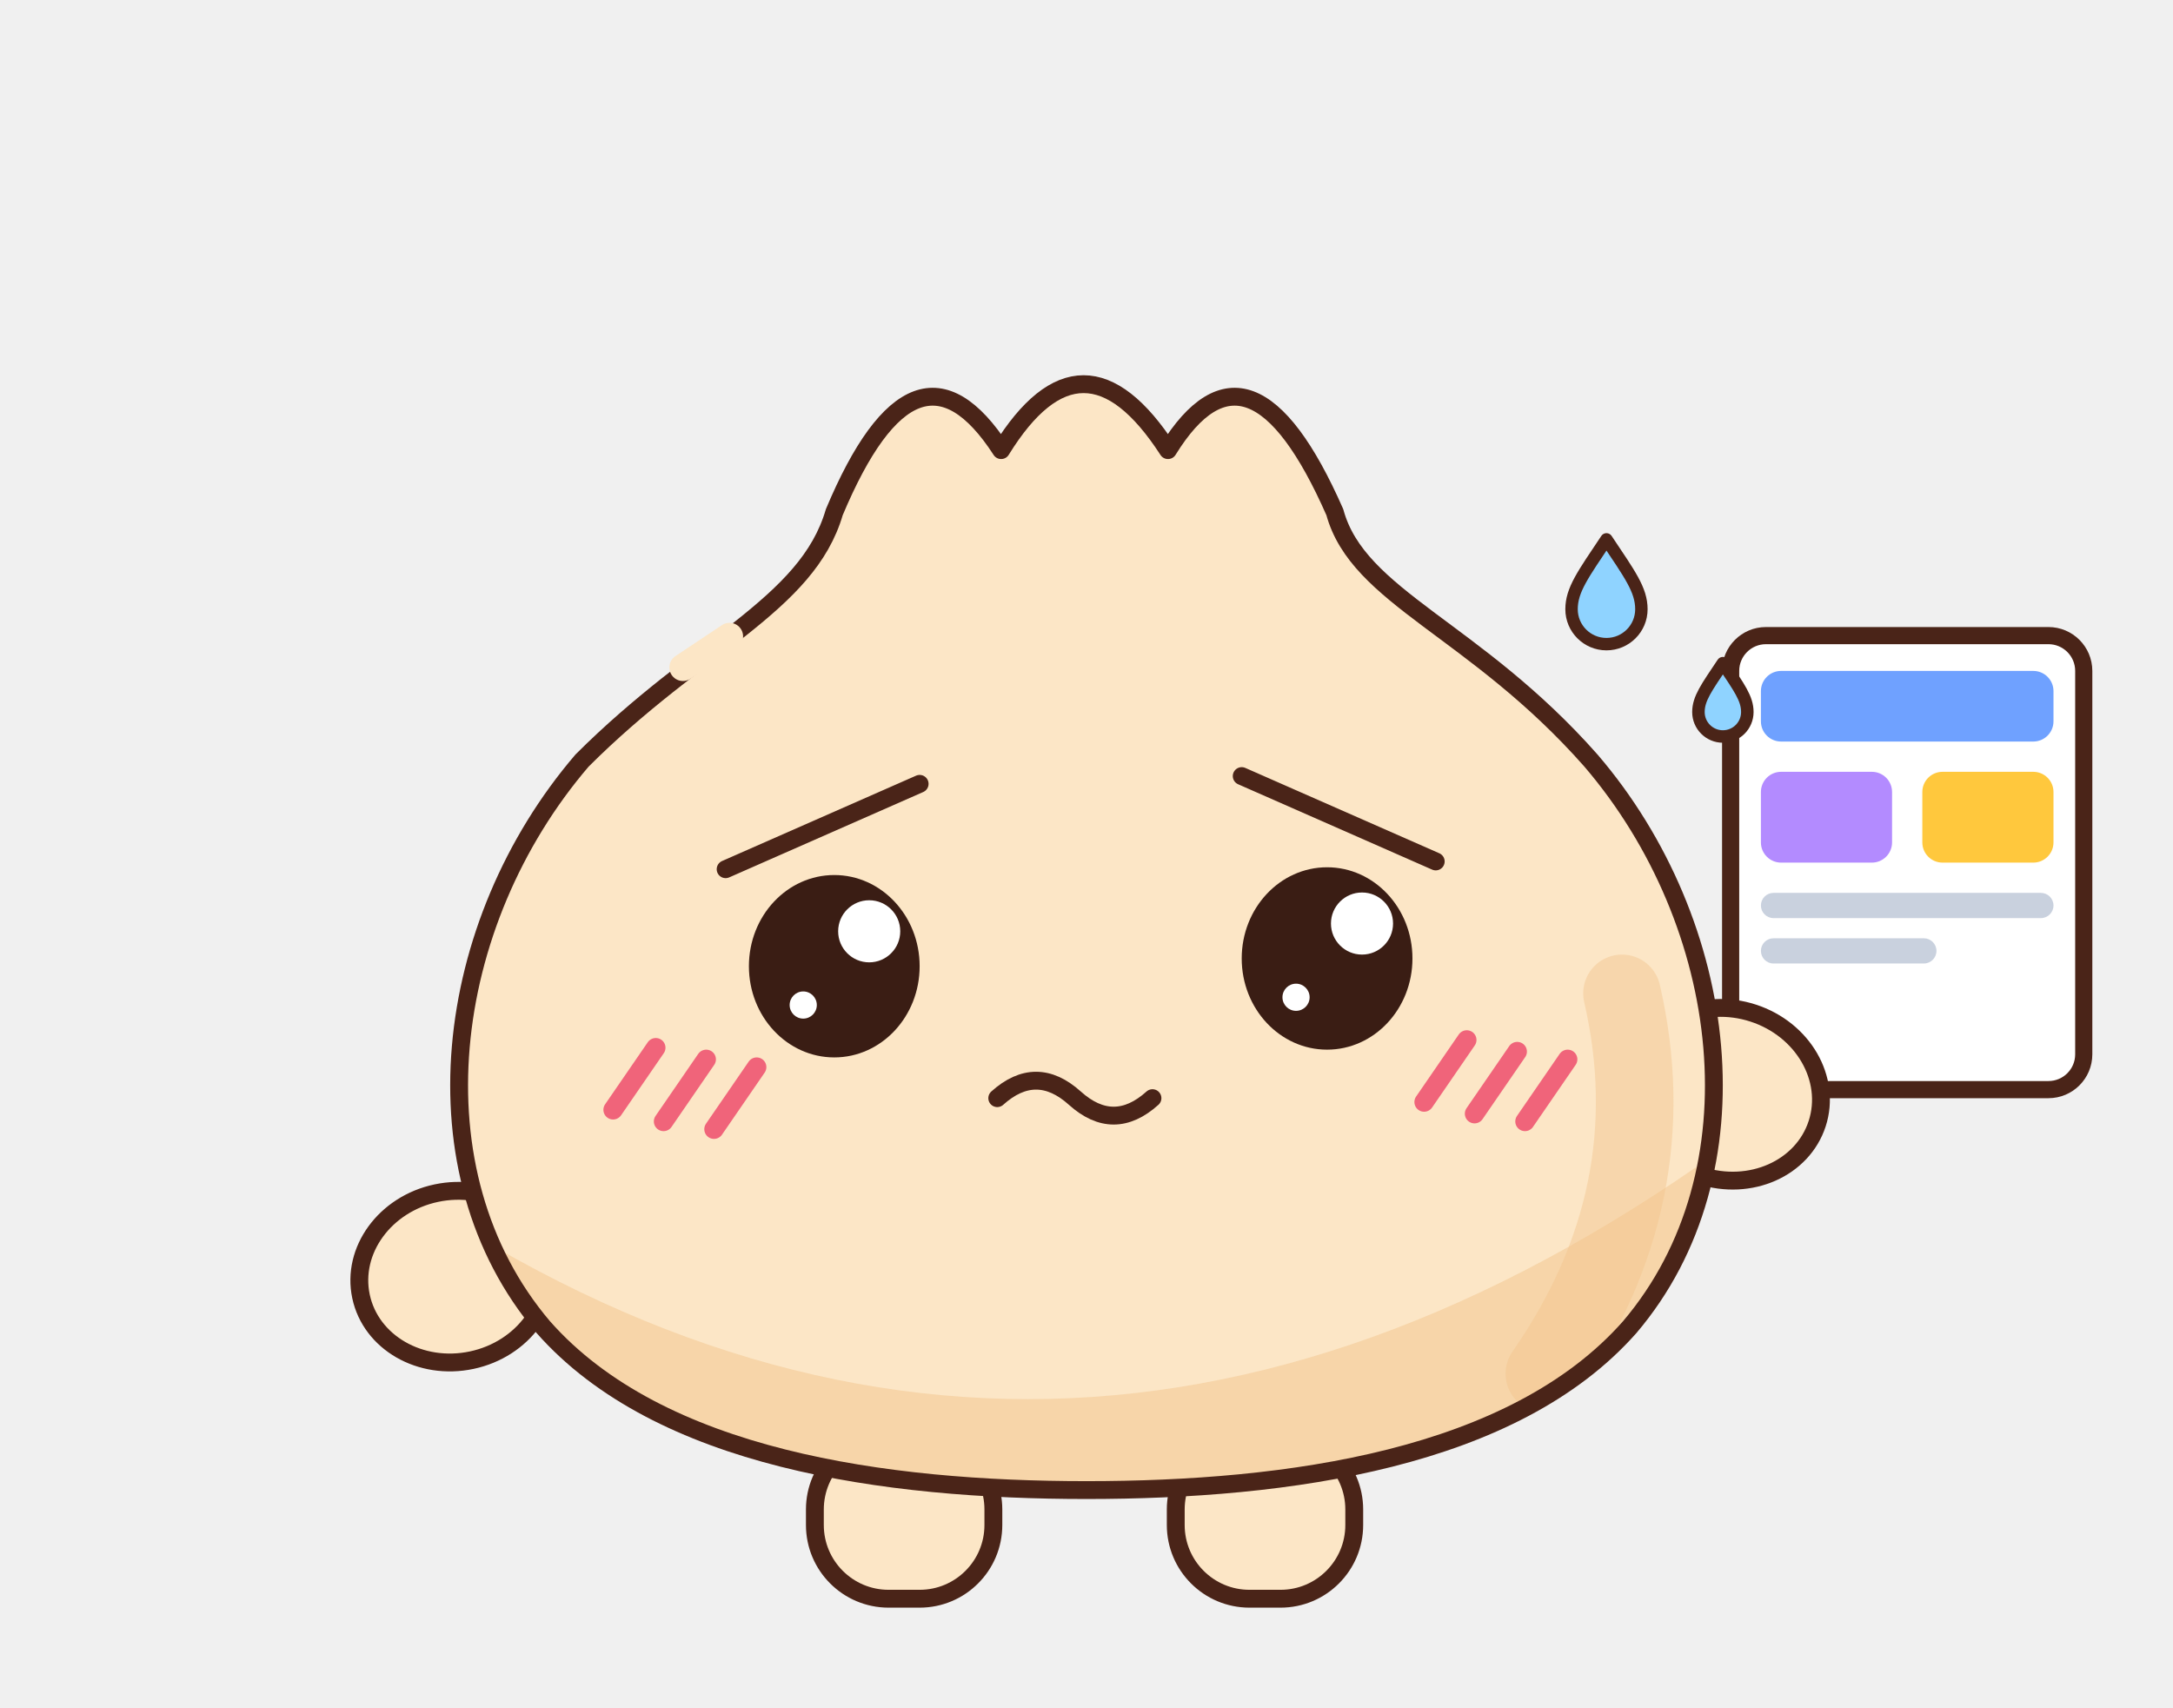
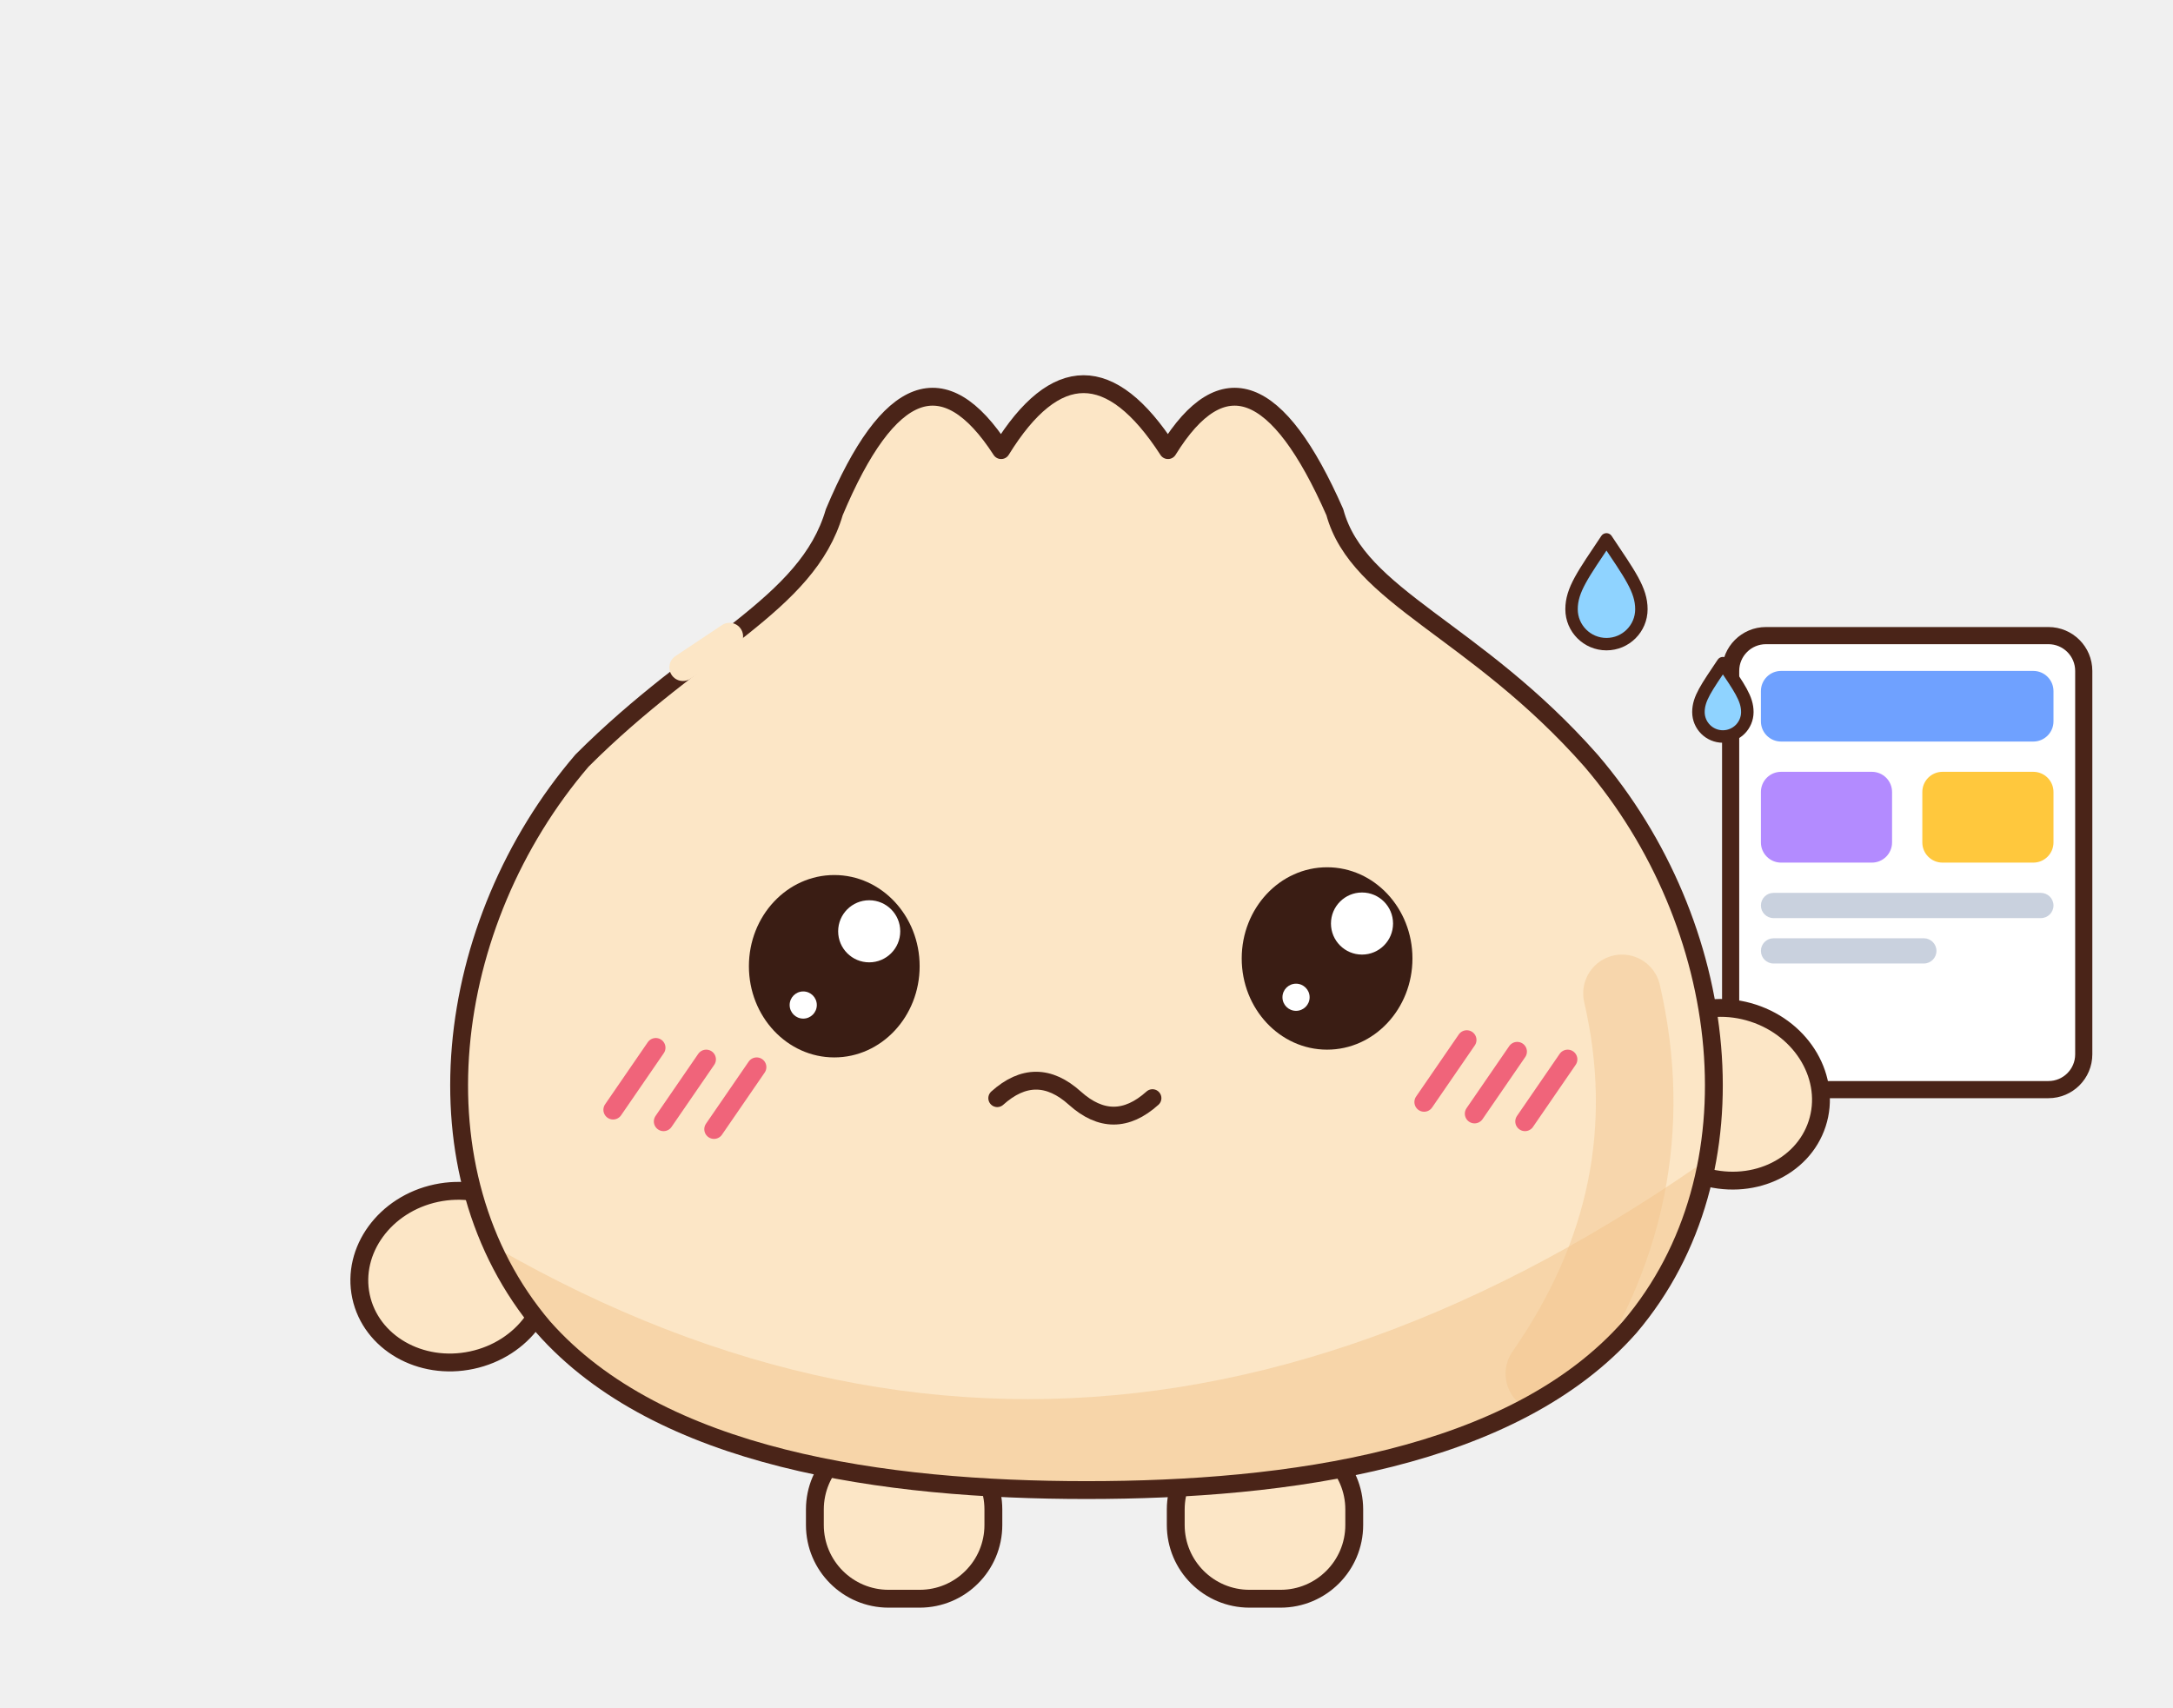
<svg xmlns="http://www.w3.org/2000/svg" viewBox="-80 44 560 440" fill="none" stroke-linecap="round" stroke-linejoin="round" role="img" aria-label="Dumpling Buddy: Design Review">
  <defs>
    <clipPath id="dumpling-body">
      <path d="M135 176Q156 126 178 160Q199 126 221 160Q242 126 264 176C270 198 300 206 330 240C366 282 374 346 340 386C310 420 252 428 200 428C148 428 90 420 60 386C26 346 34 282 70 240C100 210 128 200 135 176Z" />
    </clipPath>
  </defs>
  <g id="behind">
    <g transform="translate(366 330) scale(1.3) translate(-366 -330)">
      <g stroke="#4A2418" stroke-width="3.4" stroke-linejoin="round">
        <rect x="366" y="236" width="70" height="90" rx="7" fill="#fff" />
      </g>
      <g stroke="none">
        <rect x="372" y="243" width="58" height="14" rx="4" fill="#6FA1FF" />
        <rect x="372" y="263" width="26" height="18" rx="4" fill="#B38BFF" />
        <rect x="404" y="263" width="26" height="18" rx="4" fill="#FFC83D" />
        <rect x="372" y="287" width="58" height="5" rx="2.5" fill="#C9D1DE" stroke="none" />
        <rect x="372" y="296" width="34.8" height="5" rx="2.5" fill="#C9D1DE" stroke="none" />
      </g>
    </g>
  </g>
  <g id="legs" fill="#FCE6C6" stroke="#4A2418" stroke-width="4.6">
    <rect x="130" y="414" width="46" height="42" rx="19" />
    <rect x="223" y="414" width="46" height="42" rx="19" />
  </g>
  <g id="hands" fill="#FCE6C6" stroke="#4A2418" stroke-width="4.6">
    <ellipse cx="37" cy="373" rx="24.5" ry="22" transform="rotate(-12 37 373)" />
    <ellipse cx="365" cy="326" rx="24.5" ry="22" transform="rotate(18 365 326)" />
  </g>
  <g id="body">
    <path d="M135 176Q156 126 178 160Q199 126 221 160Q242 126 264 176C270 198 300 206 330 240C366 282 374 346 340 386C310 420 252 428 200 428C148 428 90 420 60 386C26 346 34 282 70 240C100 210 128 200 135 176Z" fill="#FCE6C6" />
    <g clip-path="url(#dumpling-body)">
      <path d="M26 352Q200 468 380 328V470H26Z" fill="#F1C48C" opacity=".5" />
      <path d="M338 300Q350 352 318 398" stroke="#F1C48C" stroke-width="20" opacity=".45" />
    </g>
    <path d="M135 176Q156 126 178 160Q199 126 221 160Q242 126 264 176C270 198 300 206 330 240C366 282 374 346 340 386C310 420 252 428 200 428C148 428 90 420 60 386C26 346 34 282 70 240C100 210 128 200 135 176Z" stroke="#4A2418" stroke-width="4.6" />
    <path d="M96 216L108 208" stroke="#FCE6C6" stroke-width="7" />
  </g>
  <g id="face">
    <ellipse cx="135" cy="293" rx="22" ry="23.5" fill="#3A1D14" />
    <ellipse cx="262" cy="291" rx="22" ry="23.5" fill="#3A1D14" />
    <circle cx="144" cy="284" r="8" fill="#fff" />
    <circle cx="271" cy="282" r="8" fill="#fff" />
    <circle cx="127" cy="303" r="3.5" fill="#fff" />
    <circle cx="254" cy="301" r="3.5" fill="#fff" />
-     <path d="M107 268L157 246M240 244L290 266" stroke="#4A2418" stroke-width="4.6" />
    <path d="M177 327Q187 318 197 327Q207 336 217 327" stroke="#4A2418" stroke-width="4.6" />
    <g stroke="#F0647A" stroke-width="5">
      <path d="M78 330L89 314M91 333L102 317M104 335L115 319" />
      <path d="M287 328L298 312M300 331L311 315M313 333L324 317" />
    </g>
  </g>
  <g id="props">
    <g transform="translate(334 196) scale(1)" stroke="#4A2418" stroke-width="3.2" stroke-linejoin="round">
      <path d="M0 -13C6 -4 9 0 9 5A9 9 0 0 1 -9 5C-9 0 -6 -4 0 -13Z" fill="#8FD3FF" />
    </g>
    <g transform="translate(364 224) scale(0.7)" stroke="#4A2418" stroke-width="4.6" stroke-linejoin="round">
      <path d="M0 -13C6 -4 9 0 9 5A9 9 0 0 1 -9 5C-9 0 -6 -4 0 -13Z" fill="#8FD3FF" />
    </g>
  </g>
</svg>
